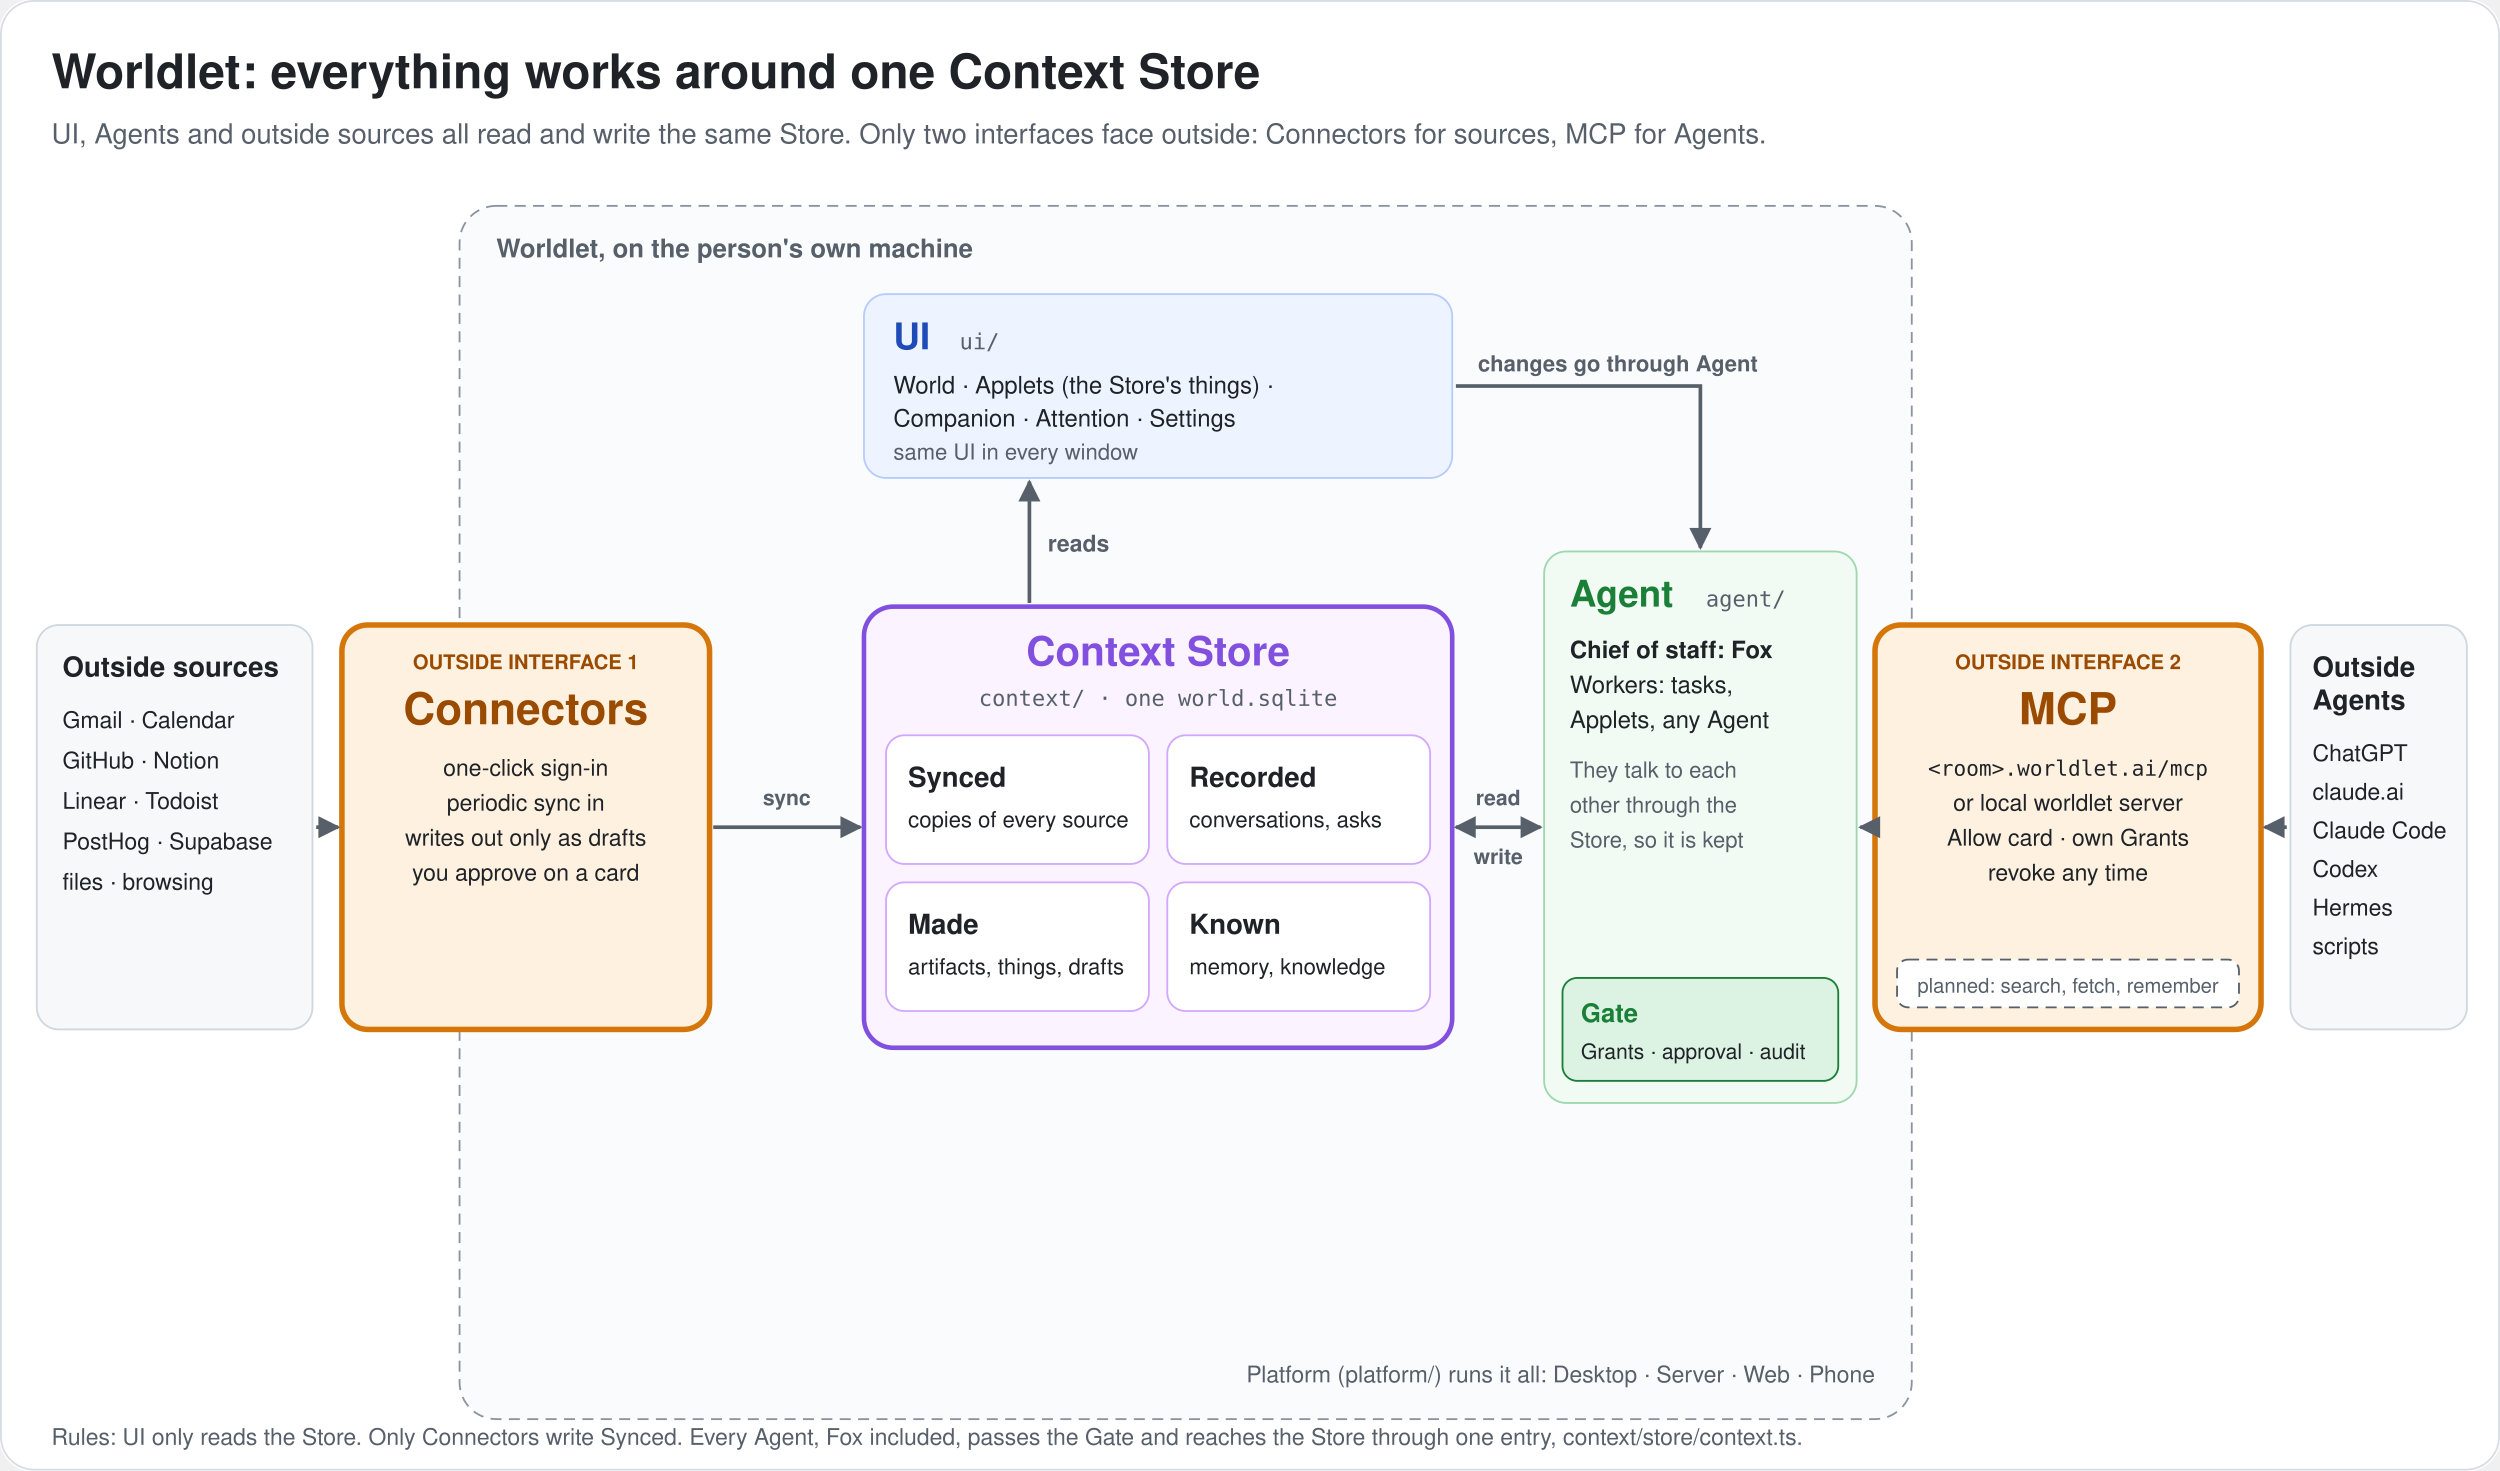
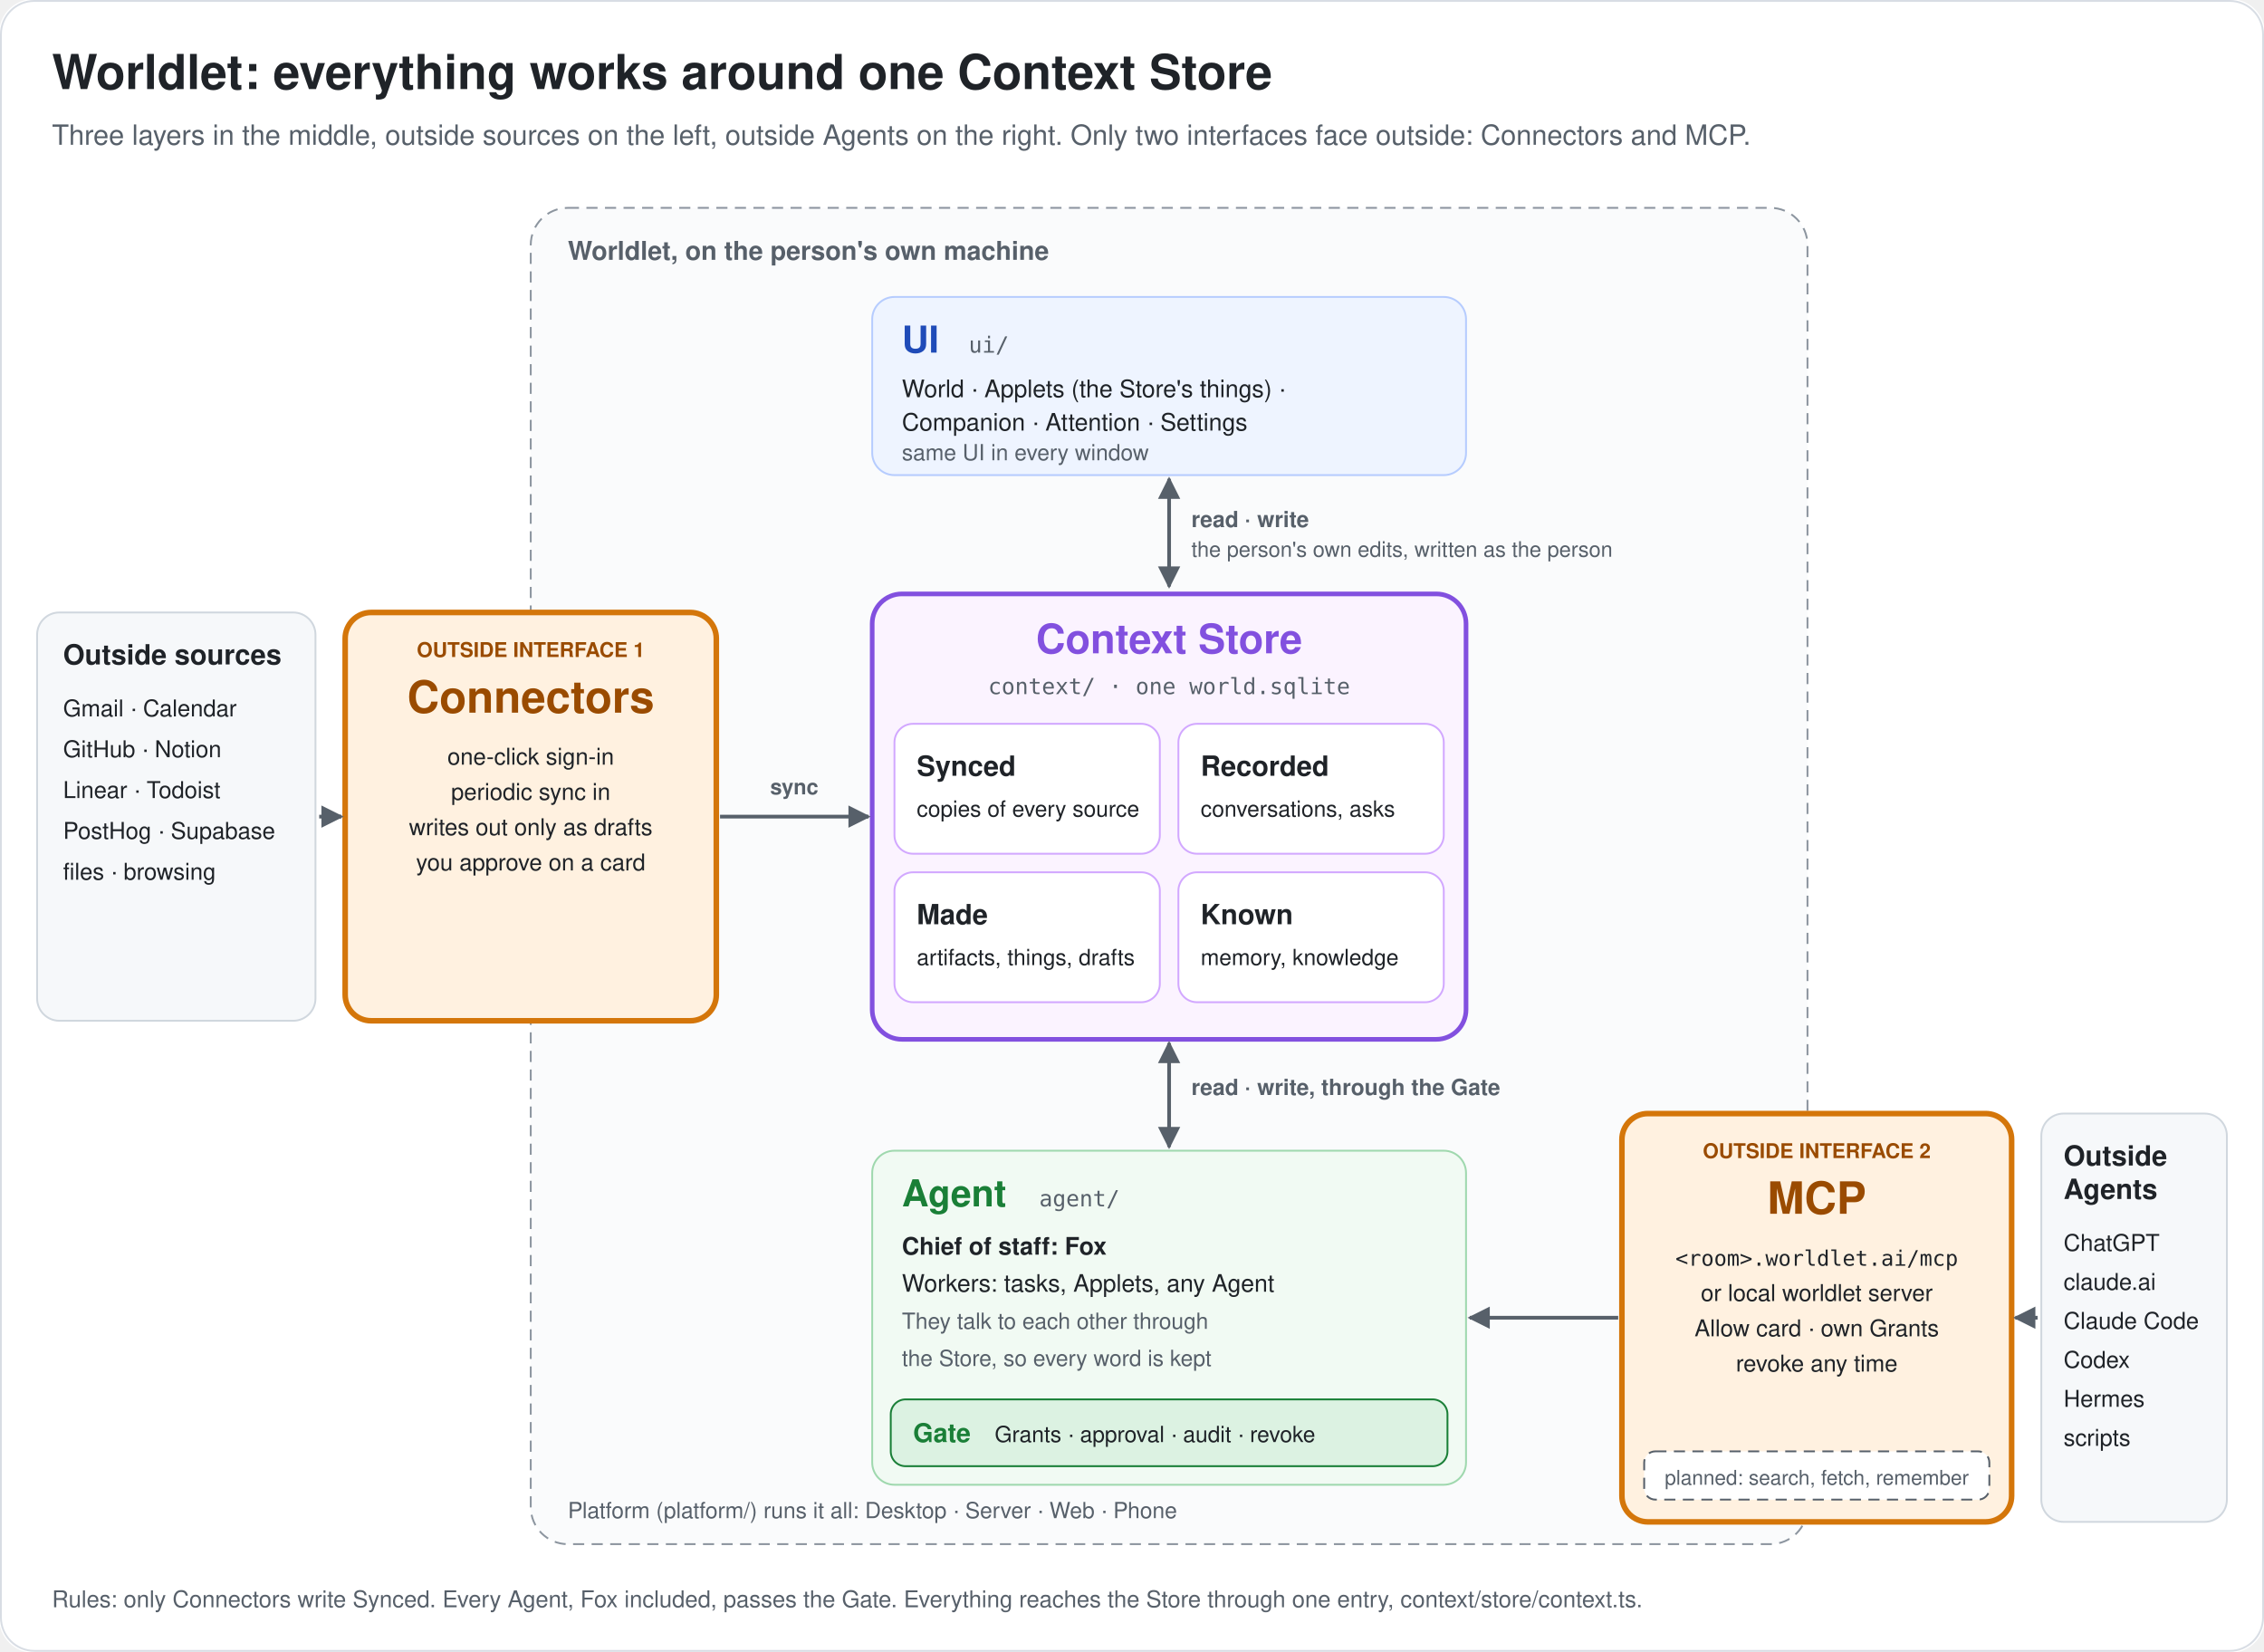
- <svg xmlns="http://www.w3.org/2000/svg" width="1360" height="800" viewBox="0 0 1360 800" font-family="-apple-system, 'Segoe UI', Helvetica, Arial, sans-serif">
+ <svg xmlns="http://www.w3.org/2000/svg" width="1220" height="890" viewBox="0 0 1220 890" font-family="-apple-system, 'Segoe UI', Helvetica, Arial, sans-serif">
  <defs>
    <marker id="ar" viewBox="0 0 10 10" refX="9" refY="5" markerWidth="6" markerHeight="6" orient="auto-start-reverse">
      <path d="M0 0L10 5L0 10z" fill="#57606A" />
    </marker>
  </defs>
-   <rect x="0" y="0" width="1360" height="800" rx="18" fill="#FFFFFF" stroke="#FFFFFF" stroke-width="1" />
-   <rect x="0.5" y="0.5" width="1359" height="799" rx="18" fill="none" stroke="#D8DDE4" stroke-width="1" />
+   <rect x="0" y="0" width="1220" height="890" rx="18" fill="#FFFFFF" stroke="#FFFFFF" stroke-width="1" />
+   <rect x="0.5" y="0.5" width="1219" height="889" rx="18" fill="none" stroke="#D8DDE4" stroke-width="1" />
  <text x="28" y="48" font-size="26" font-weight="700" fill="#1F2328">Worldlet: everything works around one Context Store</text>
-   <text x="28" y="78" font-size="15" fill="#57606A">UI, Agents and outside sources all read and write the same Store. Only two interfaces face outside: Connectors for sources, MCP for Agents.</text>
-   <rect x="250" y="112" width="790" height="660" rx="20" fill="#FAFBFC" stroke="#8C959F" stroke-width="1" stroke-dasharray="6 4" />
-   <text x="270" y="140" font-size="14" font-weight="700" fill="#57606A">Worldlet, on the person's own machine</text>
-   <text x="1020" y="752" font-size="12.5" fill="#57606A" text-anchor="end">Platform (platform/) runs it all: Desktop · Server · Web · Phone</text>
-   <rect x="470" y="330" width="320" height="240" rx="16" fill="#FBF3FF" stroke="#8250DF" stroke-width="2.5" />
-   <text x="630.0" y="362" font-size="22" font-weight="800" fill="#8250DF" text-anchor="middle">Context Store</text>
-   <text x="630.0" y="384" font-size="12" fill="#57606A" font-family="ui-monospace, Menlo, monospace" text-anchor="middle">context/ · one world.sqlite</text>
-   <rect x="482.0" y="400" width="143.0" height="70" rx="10" fill="#FFFFFF" stroke="#D2A8FF" stroke-width="1" />
-   <text x="494.0" y="428" font-size="15" font-weight="700" fill="#1F2328">Synced</text>
-   <text x="494.0" y="450" font-size="12" fill="#1F2328">copies of every source</text>
-   <rect x="635.0" y="400" width="143.0" height="70" rx="10" fill="#FFFFFF" stroke="#D2A8FF" stroke-width="1" />
-   <text x="647.0" y="428" font-size="15" font-weight="700" fill="#1F2328">Recorded</text>
-   <text x="647.0" y="450" font-size="12" fill="#1F2328">conversations, asks</text>
-   <rect x="482.0" y="480" width="143.0" height="70" rx="10" fill="#FFFFFF" stroke="#D2A8FF" stroke-width="1" />
-   <text x="494.0" y="508" font-size="15" font-weight="700" fill="#1F2328">Made</text>
-   <text x="494.0" y="530" font-size="12" fill="#1F2328">artifacts, things, drafts</text>
-   <rect x="635.0" y="480" width="143.0" height="70" rx="10" fill="#FFFFFF" stroke="#D2A8FF" stroke-width="1" />
-   <text x="647.0" y="508" font-size="15" font-weight="700" fill="#1F2328">Known</text>
-   <text x="647.0" y="530" font-size="12" fill="#1F2328">memory, knowledge</text>
-   <rect x="470" y="160" width="320" height="100" rx="12" fill="#EEF4FF" stroke="#B6CCFE" stroke-width="1" />
+   <text x="28" y="78" font-size="15" fill="#57606A">Three layers in the middle, outside sources on the left, outside Agents on the right. Only two interfaces face outside: Connectors and MCP.</text>
+   <rect x="286" y="112" width="688" height="720" rx="20" fill="#FAFBFC" stroke="#8C959F" stroke-width="1" stroke-dasharray="6 4" />
+   <text x="306" y="140" font-size="14" font-weight="700" fill="#57606A">Worldlet, on the person's own machine</text>
+   <text x="306" y="818" font-size="12" fill="#57606A">Platform (platform/) runs it all: Desktop · Server · Web · Phone</text>
+   <rect x="470" y="160" width="320" height="96" rx="12" fill="#EEF4FF" stroke="#B6CCFE" stroke-width="1" />
  <text x="486" y="190" font-size="20" font-weight="800" fill="#1F4BB8">UI</text>
  <text x="522" y="190" font-size="12" fill="#57606A" font-family="ui-monospace, Menlo, monospace">ui/</text>
  <text x="486" y="214" font-size="13" fill="#1F2328">World · Applets (the Store's things) ·</text>
  <text x="486" y="232" font-size="13" fill="#1F2328">Companion · Attention · Settings</text>
-   <text x="486" y="250" font-size="12" fill="#57606A">same UI in every window</text>
-   <line x1="560" y1="328" x2="560" y2="262" stroke="#57606A" stroke-width="2" marker-end="url(#ar)" />
-   <text x="570" y="300" font-size="12.5" font-weight="700" fill="#57606A">reads</text>
-   <rect x="840" y="300" width="170" height="300" rx="12" fill="#F1FAF3" stroke="#9FD8AE" stroke-width="1" />
-   <text x="854" y="330" font-size="20" font-weight="800" fill="#1A7F37">Agent</text>
-   <text x="928" y="330" font-size="12" fill="#57606A" font-family="ui-monospace, Menlo, monospace">agent/</text>
-   <text x="854" y="358" font-size="13" font-weight="700" fill="#1F2328">Chief of staff: Fox</text>
-   <text x="854" y="377" font-size="13" fill="#1F2328">Workers: tasks,</text>
-   <text x="854" y="396" font-size="13" fill="#1F2328">Applets, any Agent</text>
-   <text x="854" y="423" font-size="12" fill="#57606A">They talk to each</text>
-   <text x="854" y="442" font-size="12" fill="#57606A">other through the</text>
-   <text x="854" y="461" font-size="12" fill="#57606A">Store, so it is kept</text>
-   <rect x="850" y="532" width="150" height="56" rx="8" fill="#DCF2E2" stroke="#1A7F37" stroke-width="1" />
-   <text x="860" y="556" font-size="14" font-weight="800" fill="#1A7F37">Gate</text>
-   <text x="860" y="576" font-size="11.5" fill="#1F2328">Grants · approval · audit</text>
-   <line x1="792" y1="450" x2="838" y2="450" stroke="#57606A" stroke-width="2" marker-start="url(#ar)" marker-end="url(#ar)" />
-   <text x="815.0" y="438" font-size="11.5" font-weight="700" fill="#57606A" text-anchor="middle">read</text>
-   <text x="815.0" y="470" font-size="11.5" font-weight="700" fill="#57606A" text-anchor="middle">write</text>
-   <path d="M792 210 L925.0 210 L925.0 298" fill="none" stroke="#57606A" stroke-width="2" marker-end="url(#ar)" />
-   <text x="804" y="202" font-size="12" font-weight="700" fill="#57606A">changes go through Agent</text>
-   <rect x="186" y="340" width="200" height="220" rx="14" fill="#FFF1E0" stroke="#D4760A" stroke-width="3" />
-   <text x="286.0" y="364" font-size="11" font-weight="800" fill="#9A4B00" text-anchor="middle">OUTSIDE INTERFACE 1</text>
-   <text x="286.0" y="394" font-size="24" font-weight="800" fill="#9A4B00" text-anchor="middle">Connectors</text>
-   <text x="286.0" y="422" font-size="12.5" fill="#1F2328" text-anchor="middle">one-click sign-in</text>
-   <text x="286.0" y="441" font-size="12.5" fill="#1F2328" text-anchor="middle">periodic sync in</text>
-   <text x="286.0" y="460" font-size="12.5" fill="#1F2328" text-anchor="middle">writes out only as drafts</text>
-   <text x="286.0" y="479" font-size="12.5" fill="#1F2328" text-anchor="middle">you approve on a card</text>
-   <line x1="388" y1="450" x2="468" y2="450" stroke="#57606A" stroke-width="2" marker-end="url(#ar)" />
-   <text x="428" y="438" font-size="11.5" font-weight="700" fill="#57606A" text-anchor="middle">sync</text>
-   <rect x="1020" y="340" width="210" height="220" rx="14" fill="#FFF1E0" stroke="#D4760A" stroke-width="3" />
-   <text x="1125.0" y="364" font-size="11" font-weight="800" fill="#9A4B00" text-anchor="middle">OUTSIDE INTERFACE 2</text>
-   <text x="1125.0" y="394" font-size="24" font-weight="800" fill="#9A4B00" text-anchor="middle">MCP</text>
-   <text x="1125.0" y="422" font-size="11.5" fill="#1F2328" font-family="ui-monospace, Menlo, monospace" text-anchor="middle">&lt;room&gt;.worldlet.ai/mcp</text>
-   <text x="1125.0" y="441" font-size="12.5" fill="#1F2328" text-anchor="middle">or local worldlet server</text>
-   <text x="1125.0" y="460" font-size="12.5" fill="#1F2328" text-anchor="middle">Allow card · own Grants</text>
-   <text x="1125.0" y="479" font-size="12.5" fill="#1F2328" text-anchor="middle">revoke any time</text>
-   <rect x="1032" y="522" width="186" height="26" rx="6" fill="#FFFFFF" stroke="#57606A" stroke-width="1" stroke-dasharray="6 4" />
-   <text x="1125.0" y="540" font-size="11" fill="#57606A" text-anchor="middle">planned: search, fetch, remember</text>
-   <line x1="1018" y1="450" x2="1012" y2="450" stroke="#57606A" stroke-width="2" marker-end="url(#ar)" />
-   <rect x="20" y="340" width="150" height="220" rx="12" fill="#F6F8FA" stroke="#D0D7DE" stroke-width="1" />
-   <text x="34" y="368" font-size="15" font-weight="800" fill="#1F2328">Outside sources</text>
-   <text x="34" y="396" font-size="12.5" fill="#1F2328">Gmail · Calendar</text>
-   <text x="34" y="418" font-size="12.5" fill="#1F2328">GitHub · Notion</text>
-   <text x="34" y="440" font-size="12.5" fill="#1F2328">Linear · Todoist</text>
-   <text x="34" y="462" font-size="12.5" fill="#1F2328">PostHog · Supabase</text>
-   <text x="34" y="484" font-size="12.5" fill="#1F2328">files · browsing</text>
-   <line x1="172" y1="450" x2="184" y2="450" stroke="#57606A" stroke-width="2" marker-end="url(#ar)" />
-   <rect x="1246" y="340" width="96" height="220" rx="12" fill="#F6F8FA" stroke="#D0D7DE" stroke-width="1" />
-   <text x="1258" y="368" font-size="15" font-weight="800" fill="#1F2328">Outside</text>
-   <text x="1258" y="386" font-size="15" font-weight="800" fill="#1F2328">Agents</text>
-   <text x="1258" y="414" font-size="12.5" fill="#1F2328">ChatGPT</text>
-   <text x="1258" y="435" font-size="12.5" fill="#1F2328">claude.ai</text>
-   <text x="1258" y="456" font-size="12.5" fill="#1F2328">Claude Code</text>
-   <text x="1258" y="477" font-size="12.5" fill="#1F2328">Codex</text>
-   <text x="1258" y="498" font-size="12.5" fill="#1F2328">Hermes</text>
-   <text x="1258" y="519" font-size="12.5" fill="#1F2328">scripts</text>
-   <line x1="1244" y1="450" x2="1232" y2="450" stroke="#57606A" stroke-width="2" marker-end="url(#ar)" />
-   <text x="28" y="786" font-size="12.5" fill="#57606A">Rules: UI only reads the Store. Only Connectors write Synced. Every Agent, Fox included, passes the Gate and reaches the Store through one entry, context/store/context.ts.</text>
+   <text x="486" y="248" font-size="12" fill="#57606A">same UI in every window</text>
+   <line x1="630.0" y1="258" x2="630.0" y2="316" stroke="#57606A" stroke-width="2" marker-start="url(#ar)" marker-end="url(#ar)" />
+   <text x="642.0" y="284" font-size="12" font-weight="700" fill="#57606A">read · write</text>
+   <text x="642.0" y="300" font-size="11.5" fill="#57606A">the person's own edits, written as the person</text>
+   <rect x="470" y="320" width="320" height="240" rx="16" fill="#FBF3FF" stroke="#8250DF" stroke-width="2.5" />
+   <text x="630.0" y="352" font-size="22" font-weight="800" fill="#8250DF" text-anchor="middle">Context Store</text>
+   <text x="630.0" y="374" font-size="12" fill="#57606A" font-family="ui-monospace, Menlo, monospace" text-anchor="middle">context/ · one world.sqlite</text>
+   <rect x="482.0" y="390" width="143.0" height="70" rx="10" fill="#FFFFFF" stroke="#D2A8FF" stroke-width="1" />
+   <text x="494.0" y="418" font-size="15" font-weight="700" fill="#1F2328">Synced</text>
+   <text x="494.0" y="440" font-size="12" fill="#1F2328">copies of every source</text>
+   <rect x="635.0" y="390" width="143.0" height="70" rx="10" fill="#FFFFFF" stroke="#D2A8FF" stroke-width="1" />
+   <text x="647.0" y="418" font-size="15" font-weight="700" fill="#1F2328">Recorded</text>
+   <text x="647.0" y="440" font-size="12" fill="#1F2328">conversations, asks</text>
+   <rect x="482.0" y="470" width="143.0" height="70" rx="10" fill="#FFFFFF" stroke="#D2A8FF" stroke-width="1" />
+   <text x="494.0" y="498" font-size="15" font-weight="700" fill="#1F2328">Made</text>
+   <text x="494.0" y="520" font-size="12" fill="#1F2328">artifacts, things, drafts</text>
+   <rect x="635.0" y="470" width="143.0" height="70" rx="10" fill="#FFFFFF" stroke="#D2A8FF" stroke-width="1" />
+   <text x="647.0" y="498" font-size="15" font-weight="700" fill="#1F2328">Known</text>
+   <text x="647.0" y="520" font-size="12" fill="#1F2328">memory, knowledge</text>
+   <line x1="630.0" y1="562" x2="630.0" y2="618" stroke="#57606A" stroke-width="2" marker-start="url(#ar)" marker-end="url(#ar)" />
+   <text x="642.0" y="590" font-size="12" font-weight="700" fill="#57606A">read · write, through the Gate</text>
+   <rect x="470" y="620" width="320" height="180" rx="12" fill="#F1FAF3" stroke="#9FD8AE" stroke-width="1" />
+   <text x="486" y="650" font-size="20" font-weight="800" fill="#1A7F37">Agent</text>
+   <text x="560" y="650" font-size="12" fill="#57606A" font-family="ui-monospace, Menlo, monospace">agent/</text>
+   <text x="486" y="676" font-size="13" font-weight="700" fill="#1F2328">Chief of staff: Fox</text>
+   <text x="486" y="696" font-size="13" fill="#1F2328">Workers: tasks, Applets, any Agent</text>
+   <text x="486" y="716" font-size="12" fill="#57606A">They talk to each other through</text>
+   <text x="486" y="736" font-size="12" fill="#57606A">the Store, so every word is kept</text>
+   <rect x="480" y="754" width="300" height="36" rx="8" fill="#DCF2E2" stroke="#1A7F37" stroke-width="1" />
+   <text x="492" y="777" font-size="14" font-weight="800" fill="#1A7F37">Gate</text>
+   <text x="536" y="777" font-size="12" fill="#1F2328">Grants · approval · audit · revoke</text>
+   <rect x="186" y="330" width="200" height="220" rx="14" fill="#FFF1E0" stroke="#D4760A" stroke-width="3" />
+   <text x="286.0" y="354" font-size="11" font-weight="800" fill="#9A4B00" text-anchor="middle">OUTSIDE INTERFACE 1</text>
+   <text x="286.0" y="384" font-size="24" font-weight="800" fill="#9A4B00" text-anchor="middle">Connectors</text>
+   <text x="286.0" y="412" font-size="12.5" fill="#1F2328" text-anchor="middle">one-click sign-in</text>
+   <text x="286.0" y="431" font-size="12.5" fill="#1F2328" text-anchor="middle">periodic sync in</text>
+   <text x="286.0" y="450" font-size="12.5" fill="#1F2328" text-anchor="middle">writes out only as drafts</text>
+   <text x="286.0" y="469" font-size="12.5" fill="#1F2328" text-anchor="middle">you approve on a card</text>
+   <line x1="388" y1="440" x2="468" y2="440" stroke="#57606A" stroke-width="2" marker-end="url(#ar)" />
+   <text x="428" y="428" font-size="11.5" font-weight="700" fill="#57606A" text-anchor="middle">sync</text>
+   <rect x="20" y="330" width="150" height="220" rx="12" fill="#F6F8FA" stroke="#D0D7DE" stroke-width="1" />
+   <text x="34" y="358" font-size="15" font-weight="800" fill="#1F2328">Outside sources</text>
+   <text x="34" y="386" font-size="12.5" fill="#1F2328">Gmail · Calendar</text>
+   <text x="34" y="408" font-size="12.5" fill="#1F2328">GitHub · Notion</text>
+   <text x="34" y="430" font-size="12.5" fill="#1F2328">Linear · Todoist</text>
+   <text x="34" y="452" font-size="12.5" fill="#1F2328">PostHog · Supabase</text>
+   <text x="34" y="474" font-size="12.5" fill="#1F2328">files · browsing</text>
+   <line x1="172" y1="440" x2="184" y2="440" stroke="#57606A" stroke-width="2" marker-end="url(#ar)" />
+   <rect x="874" y="600" width="210" height="220" rx="14" fill="#FFF1E0" stroke="#D4760A" stroke-width="3" />
+   <text x="979.0" y="624" font-size="11" font-weight="800" fill="#9A4B00" text-anchor="middle">OUTSIDE INTERFACE 2</text>
+   <text x="979.0" y="654" font-size="24" font-weight="800" fill="#9A4B00" text-anchor="middle">MCP</text>
+   <text x="979.0" y="682" font-size="11.5" fill="#1F2328" font-family="ui-monospace, Menlo, monospace" text-anchor="middle">&lt;room&gt;.worldlet.ai/mcp</text>
+   <text x="979.0" y="701" font-size="12.5" fill="#1F2328" text-anchor="middle">or local worldlet server</text>
+   <text x="979.0" y="720" font-size="12.5" fill="#1F2328" text-anchor="middle">Allow card · own Grants</text>
+   <text x="979.0" y="739" font-size="12.5" fill="#1F2328" text-anchor="middle">revoke any time</text>
+   <rect x="886" y="782" width="186" height="26" rx="6" fill="#FFFFFF" stroke="#57606A" stroke-width="1" stroke-dasharray="6 4" />
+   <text x="979.0" y="800" font-size="11" fill="#57606A" text-anchor="middle">planned: search, fetch, remember</text>
+   <line x1="872" y1="710" x2="792" y2="710" stroke="#57606A" stroke-width="2" marker-end="url(#ar)" />
+   <rect x="1100" y="600" width="100" height="220" rx="12" fill="#F6F8FA" stroke="#D0D7DE" stroke-width="1" />
+   <text x="1112" y="628" font-size="15" font-weight="800" fill="#1F2328">Outside</text>
+   <text x="1112" y="646" font-size="15" font-weight="800" fill="#1F2328">Agents</text>
+   <text x="1112" y="674" font-size="12.5" fill="#1F2328">ChatGPT</text>
+   <text x="1112" y="695" font-size="12.5" fill="#1F2328">claude.ai</text>
+   <text x="1112" y="716" font-size="12.5" fill="#1F2328">Claude Code</text>
+   <text x="1112" y="737" font-size="12.5" fill="#1F2328">Codex</text>
+   <text x="1112" y="758" font-size="12.5" fill="#1F2328">Hermes</text>
+   <text x="1112" y="779" font-size="12.5" fill="#1F2328">scripts</text>
+   <line x1="1098" y1="710" x2="1086" y2="710" stroke="#57606A" stroke-width="2" marker-end="url(#ar)" />
+   <text x="28" y="866" font-size="12.5" fill="#57606A">Rules: only Connectors write Synced. Every Agent, Fox included, passes the Gate. Everything reaches the Store through one entry, context/store/context.ts.</text>
</svg>
